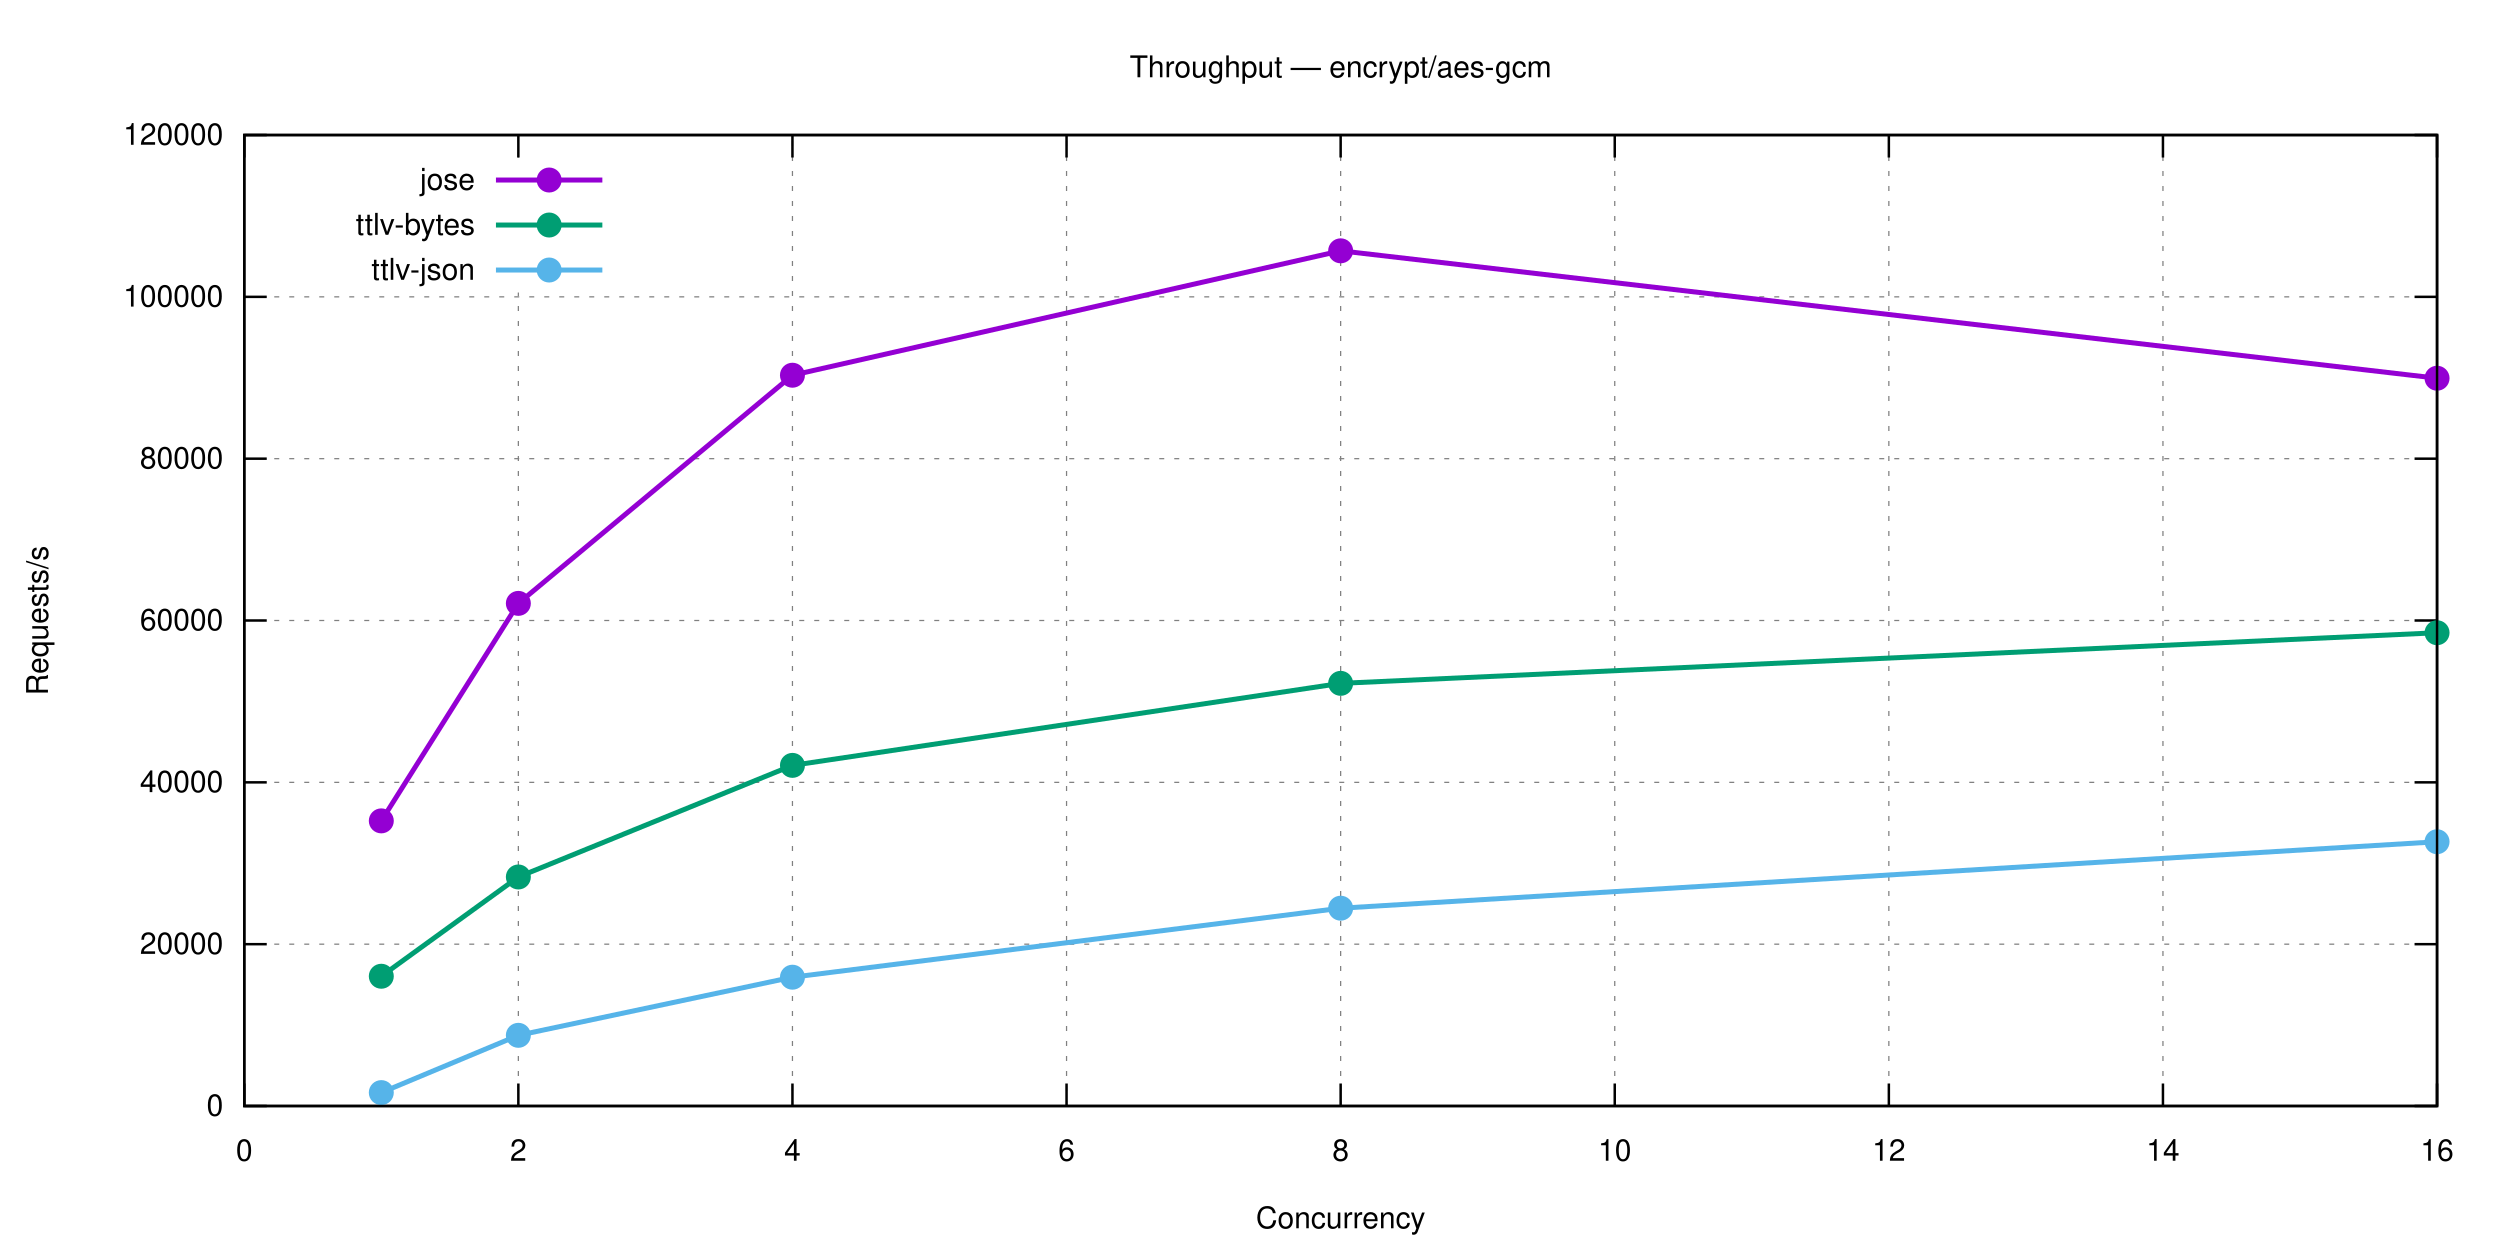
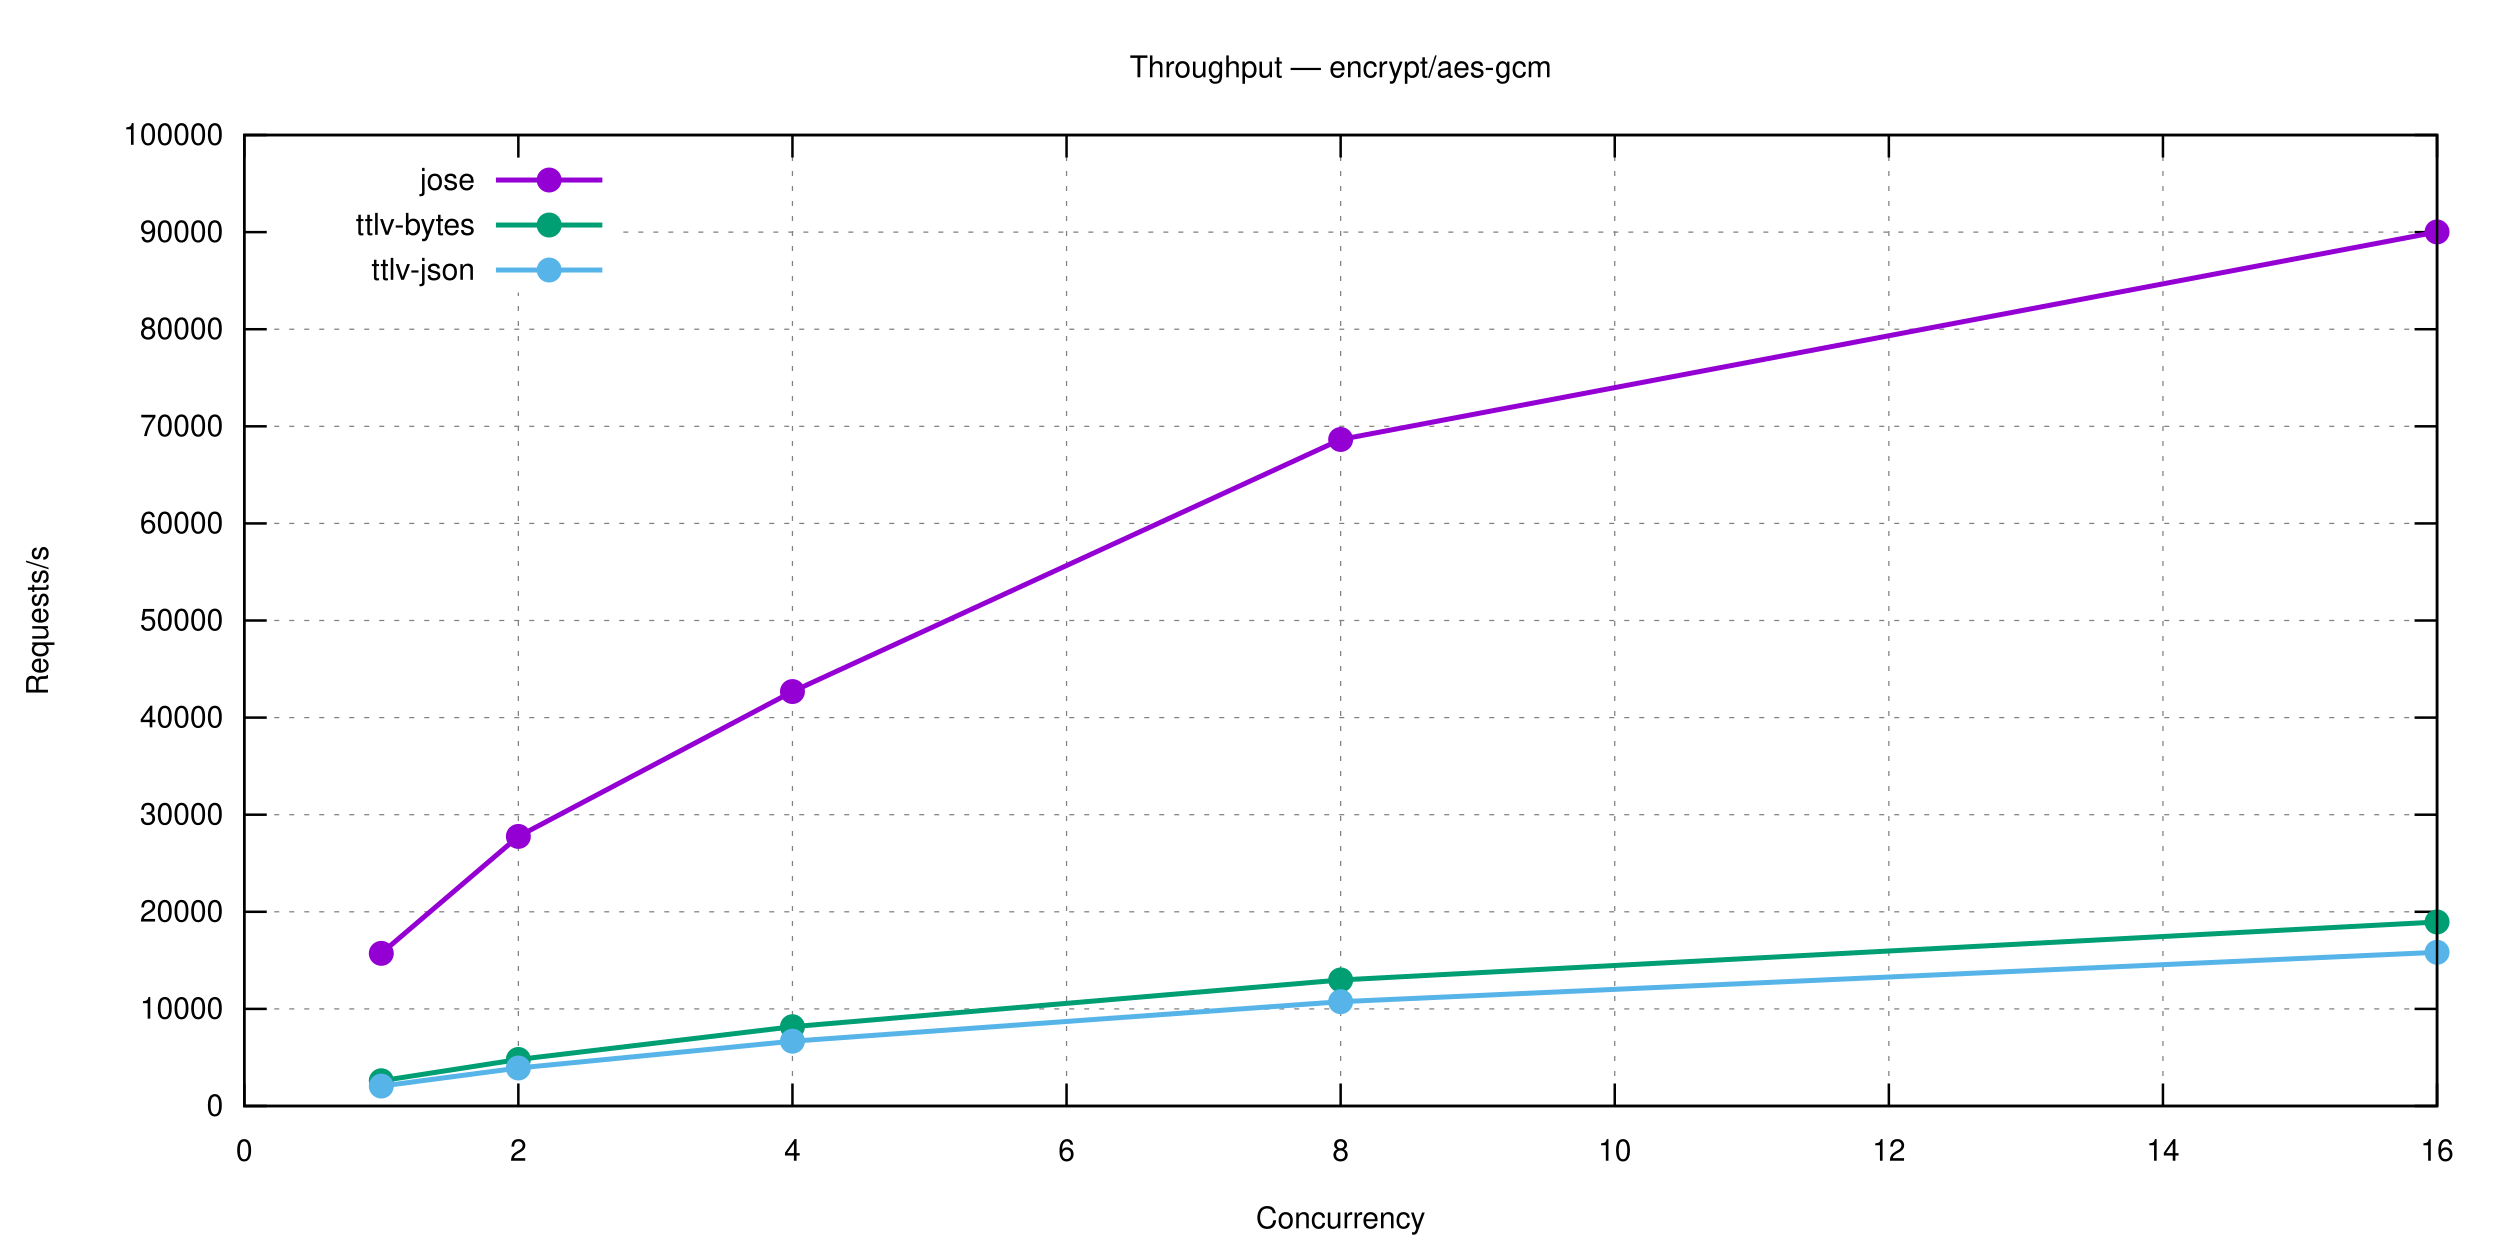
<svg xmlns="http://www.w3.org/2000/svg" xmlns:xlink="http://www.w3.org/1999/xlink" width="1000" height="500" viewBox="0 0 1000 500">
  <g id="gnuplot_canvas">
    <rect x="0" y="0" width="1000" height="500" fill="none" />
    <defs>
      <circle id="gpDot" r="0.5" stroke-width="0.5" stroke="currentColor" />
      <path id="gpPt0" stroke-width="0.222" stroke="currentColor" d="M-1,0 h2 M0,-1 v2" />
      <path id="gpPt1" stroke-width="0.222" stroke="currentColor" d="M-1,-1 L1,1 M1,-1 L-1,1" />
      <path id="gpPt2" stroke-width="0.222" stroke="currentColor" d="M-1,0 L1,0 M0,-1 L0,1 M-1,-1 L1,1 M-1,1 L1,-1" />
      <rect id="gpPt3" stroke-width="0.222" stroke="currentColor" x="-1" y="-1" width="2" height="2" />
      <rect id="gpPt4" stroke-width="0.222" stroke="currentColor" fill="currentColor" x="-1" y="-1" width="2" height="2" />
      <circle id="gpPt5" stroke-width="0.222" stroke="currentColor" cx="0" cy="0" r="1" />
      <use xlink:href="#gpPt5" id="gpPt6" fill="currentColor" stroke="none" />
      <path id="gpPt7" stroke-width="0.222" stroke="currentColor" d="M0,-1.33 L-1.33,0.67 L1.33,0.67 z" />
      <use xlink:href="#gpPt7" id="gpPt8" fill="currentColor" stroke="none" />
      <use xlink:href="#gpPt7" id="gpPt9" stroke="currentColor" transform="rotate(180)" />
      <use xlink:href="#gpPt9" id="gpPt10" fill="currentColor" stroke="none" />
      <use xlink:href="#gpPt3" id="gpPt11" stroke="currentColor" transform="rotate(45)" />
      <use xlink:href="#gpPt11" id="gpPt12" fill="currentColor" stroke="none" />
      <path id="gpPt13" stroke-width="0.222" stroke="currentColor" d="M0,1.330 L1.265,0.411 L0.782,-1.067 L-0.782,-1.076 L-1.265,0.411 z" />
      <use xlink:href="#gpPt13" id="gpPt14" fill="currentColor" stroke="none" />
      <filter id="textbox" filterUnits="objectBoundingBox" x="0" y="0" height="1" width="1">
        <feFlood flood-color="white" flood-opacity="1" result="bgnd" />
        <feComposite in="SourceGraphic" in2="bgnd" operator="atop" />
      </filter>
      <filter id="greybox" filterUnits="objectBoundingBox" x="0" y="0" height="1" width="1">
        <feFlood flood-color="lightgrey" flood-opacity="1" result="grey" />
        <feComposite in="SourceGraphic" in2="grey" operator="atop" />
      </filter>
    </defs>
    <g fill="none" color="white" stroke="currentColor" stroke-width="1.00" stroke-linecap="butt" stroke-linejoin="miter">
</g>
    <g fill="none" color="black" stroke="currentColor" stroke-width="1.00" stroke-linecap="butt" stroke-linejoin="miter">
</g>
    <g fill="none" color="black" stroke="black" stroke-width="0.50" stroke-linecap="butt" stroke-linejoin="miter">
</g>
    <g fill="none" color="gray" stroke="currentColor" stroke-width="0.50" stroke-linecap="butt" stroke-linejoin="miter">
      <path stroke="gray" stroke-dasharray="2,4" class="gridline" d="M97.70,442.40 L974.82,442.40  " />
    </g>
    <g fill="none" color="gray" stroke="gray" stroke-width="1.00" stroke-linecap="butt" stroke-linejoin="miter">
</g>
    <g fill="none" color="black" stroke="currentColor" stroke-width="1.00" stroke-linecap="butt" stroke-linejoin="miter">
      <path stroke="black" d="M97.70,442.40 L106.70,442.40 M974.82,442.40 L965.82,442.40  " />
      <g transform="translate(89.31,446.30)" stroke="none" fill="black" font-family="Helvetica" font-size="12.00" text-anchor="end">
        <text>
          <tspan font-family="Helvetica"> 0</tspan>
        </text>
      </g>
    </g>
    <g fill="none" color="black" stroke="currentColor" stroke-width="1.00" stroke-linecap="butt" stroke-linejoin="miter">
</g>
    <g fill="none" color="black" stroke="black" stroke-width="0.50" stroke-linecap="butt" stroke-linejoin="miter">
</g>
    <g fill="none" color="gray" stroke="currentColor" stroke-width="0.50" stroke-linecap="butt" stroke-linejoin="miter">
-       <path stroke="gray" stroke-dasharray="2,4" class="gridline" d="M97.70,377.67 L974.82,377.67  " />
-     </g>
-     <g fill="none" color="gray" stroke="gray" stroke-width="1.00" stroke-linecap="butt" stroke-linejoin="miter">
- </g>
-     <g fill="none" color="black" stroke="currentColor" stroke-width="1.00" stroke-linecap="butt" stroke-linejoin="miter">
-       <path stroke="black" d="M97.70,377.67 L106.70,377.67 M974.82,377.67 L965.82,377.67  " />
-       <g transform="translate(89.31,381.57)" stroke="none" fill="black" font-family="Helvetica" font-size="12.00" text-anchor="end">
+       <path stroke="gray" stroke-dasharray="2,4" class="gridline" d="M97.70,403.56 L974.82,403.56  " />
+     </g>
+     <g fill="none" color="gray" stroke="gray" stroke-width="1.00" stroke-linecap="butt" stroke-linejoin="miter">
+ </g>
+     <g fill="none" color="black" stroke="currentColor" stroke-width="1.00" stroke-linecap="butt" stroke-linejoin="miter">
+       <path stroke="black" d="M97.70,403.56 L106.70,403.56 M974.82,403.56 L965.82,403.56  " />
+       <g transform="translate(89.31,407.46)" stroke="none" fill="black" font-family="Helvetica" font-size="12.00" text-anchor="end">
+         <text>
+           <tspan font-family="Helvetica"> 10000</tspan>
+         </text>
+       </g>
+     </g>
+     <g fill="none" color="black" stroke="currentColor" stroke-width="1.00" stroke-linecap="butt" stroke-linejoin="miter">
+ </g>
+     <g fill="none" color="black" stroke="black" stroke-width="0.50" stroke-linecap="butt" stroke-linejoin="miter">
+ </g>
+     <g fill="none" color="gray" stroke="currentColor" stroke-width="0.50" stroke-linecap="butt" stroke-linejoin="miter">
+       <path stroke="gray" stroke-dasharray="2,4" class="gridline" d="M97.70,364.72 L974.82,364.72  " />
+     </g>
+     <g fill="none" color="gray" stroke="gray" stroke-width="1.00" stroke-linecap="butt" stroke-linejoin="miter">
+ </g>
+     <g fill="none" color="black" stroke="currentColor" stroke-width="1.00" stroke-linecap="butt" stroke-linejoin="miter">
+       <path stroke="black" d="M97.70,364.72 L106.70,364.72 M974.82,364.72 L965.82,364.72  " />
+       <g transform="translate(89.31,368.62)" stroke="none" fill="black" font-family="Helvetica" font-size="12.00" text-anchor="end">
        <text>
          <tspan font-family="Helvetica"> 20000</tspan>
        </text>
      </g>
    </g>
    <g fill="none" color="black" stroke="currentColor" stroke-width="1.00" stroke-linecap="butt" stroke-linejoin="miter">
</g>
    <g fill="none" color="black" stroke="black" stroke-width="0.50" stroke-linecap="butt" stroke-linejoin="miter">
</g>
    <g fill="none" color="gray" stroke="currentColor" stroke-width="0.50" stroke-linecap="butt" stroke-linejoin="miter">
-       <path stroke="gray" stroke-dasharray="2,4" class="gridline" d="M97.70,312.94 L974.82,312.94  " />
-     </g>
-     <g fill="none" color="gray" stroke="gray" stroke-width="1.00" stroke-linecap="butt" stroke-linejoin="miter">
- </g>
-     <g fill="none" color="black" stroke="currentColor" stroke-width="1.00" stroke-linecap="butt" stroke-linejoin="miter">
-       <path stroke="black" d="M97.70,312.94 L106.70,312.94 M974.82,312.94 L965.82,312.94  " />
-       <g transform="translate(89.31,316.84)" stroke="none" fill="black" font-family="Helvetica" font-size="12.00" text-anchor="end">
+       <path stroke="gray" stroke-dasharray="2,4" class="gridline" d="M97.70,325.88 L974.82,325.88  " />
+     </g>
+     <g fill="none" color="gray" stroke="gray" stroke-width="1.00" stroke-linecap="butt" stroke-linejoin="miter">
+ </g>
+     <g fill="none" color="black" stroke="currentColor" stroke-width="1.00" stroke-linecap="butt" stroke-linejoin="miter">
+       <path stroke="black" d="M97.70,325.88 L106.70,325.88 M974.82,325.88 L965.82,325.88  " />
+       <g transform="translate(89.31,329.78)" stroke="none" fill="black" font-family="Helvetica" font-size="12.00" text-anchor="end">
+         <text>
+           <tspan font-family="Helvetica"> 30000</tspan>
+         </text>
+       </g>
+     </g>
+     <g fill="none" color="black" stroke="currentColor" stroke-width="1.00" stroke-linecap="butt" stroke-linejoin="miter">
+ </g>
+     <g fill="none" color="black" stroke="black" stroke-width="0.50" stroke-linecap="butt" stroke-linejoin="miter">
+ </g>
+     <g fill="none" color="gray" stroke="currentColor" stroke-width="0.50" stroke-linecap="butt" stroke-linejoin="miter">
+       <path stroke="gray" stroke-dasharray="2,4" class="gridline" d="M97.70,287.04 L974.82,287.04  " />
+     </g>
+     <g fill="none" color="gray" stroke="gray" stroke-width="1.00" stroke-linecap="butt" stroke-linejoin="miter">
+ </g>
+     <g fill="none" color="black" stroke="currentColor" stroke-width="1.00" stroke-linecap="butt" stroke-linejoin="miter">
+       <path stroke="black" d="M97.70,287.04 L106.70,287.04 M974.82,287.04 L965.82,287.04  " />
+       <g transform="translate(89.31,290.94)" stroke="none" fill="black" font-family="Helvetica" font-size="12.00" text-anchor="end">
        <text>
          <tspan font-family="Helvetica"> 40000</tspan>
        </text>
      </g>
    </g>
    <g fill="none" color="black" stroke="currentColor" stroke-width="1.00" stroke-linecap="butt" stroke-linejoin="miter">
</g>
    <g fill="none" color="black" stroke="black" stroke-width="0.50" stroke-linecap="butt" stroke-linejoin="miter">
</g>
    <g fill="none" color="gray" stroke="currentColor" stroke-width="0.50" stroke-linecap="butt" stroke-linejoin="miter">
      <path stroke="gray" stroke-dasharray="2,4" class="gridline" d="M97.70,248.20 L974.82,248.20  " />
    </g>
    <g fill="none" color="gray" stroke="gray" stroke-width="1.00" stroke-linecap="butt" stroke-linejoin="miter">
</g>
    <g fill="none" color="black" stroke="currentColor" stroke-width="1.00" stroke-linecap="butt" stroke-linejoin="miter">
      <path stroke="black" d="M97.70,248.20 L106.70,248.20 M974.82,248.20 L965.82,248.20  " />
      <g transform="translate(89.31,252.10)" stroke="none" fill="black" font-family="Helvetica" font-size="12.00" text-anchor="end">
        <text>
+           <tspan font-family="Helvetica"> 50000</tspan>
+         </text>
+       </g>
+     </g>
+     <g fill="none" color="black" stroke="currentColor" stroke-width="1.00" stroke-linecap="butt" stroke-linejoin="miter">
+ </g>
+     <g fill="none" color="black" stroke="black" stroke-width="0.50" stroke-linecap="butt" stroke-linejoin="miter">
+ </g>
+     <g fill="none" color="gray" stroke="currentColor" stroke-width="0.50" stroke-linecap="butt" stroke-linejoin="miter">
+       <path stroke="gray" stroke-dasharray="2,4" class="gridline" d="M97.70,209.37 L974.82,209.37  " />
+     </g>
+     <g fill="none" color="gray" stroke="gray" stroke-width="1.00" stroke-linecap="butt" stroke-linejoin="miter">
+ </g>
+     <g fill="none" color="black" stroke="currentColor" stroke-width="1.00" stroke-linecap="butt" stroke-linejoin="miter">
+       <path stroke="black" d="M97.70,209.37 L106.70,209.37 M974.82,209.37 L965.82,209.37  " />
+       <g transform="translate(89.31,213.27)" stroke="none" fill="black" font-family="Helvetica" font-size="12.00" text-anchor="end">
+         <text>
          <tspan font-family="Helvetica"> 60000</tspan>
        </text>
      </g>
    </g>
    <g fill="none" color="black" stroke="currentColor" stroke-width="1.00" stroke-linecap="butt" stroke-linejoin="miter">
</g>
    <g fill="none" color="black" stroke="black" stroke-width="0.50" stroke-linecap="butt" stroke-linejoin="miter">
</g>
    <g fill="none" color="gray" stroke="currentColor" stroke-width="0.50" stroke-linecap="butt" stroke-linejoin="miter">
-       <path stroke="gray" stroke-dasharray="2,4" class="gridline" d="M97.70,183.47 L974.82,183.47  " />
-     </g>
-     <g fill="none" color="gray" stroke="gray" stroke-width="1.00" stroke-linecap="butt" stroke-linejoin="miter">
- </g>
-     <g fill="none" color="black" stroke="currentColor" stroke-width="1.00" stroke-linecap="butt" stroke-linejoin="miter">
-       <path stroke="black" d="M97.70,183.47 L106.70,183.47 M974.82,183.47 L965.82,183.47  " />
-       <g transform="translate(89.31,187.37)" stroke="none" fill="black" font-family="Helvetica" font-size="12.00" text-anchor="end">
+       <path stroke="gray" stroke-dasharray="2,4" class="gridline" d="M97.70,170.53 L974.82,170.53  " />
+     </g>
+     <g fill="none" color="gray" stroke="gray" stroke-width="1.00" stroke-linecap="butt" stroke-linejoin="miter">
+ </g>
+     <g fill="none" color="black" stroke="currentColor" stroke-width="1.00" stroke-linecap="butt" stroke-linejoin="miter">
+       <path stroke="black" d="M97.70,170.53 L106.70,170.53 M974.82,170.53 L965.82,170.53  " />
+       <g transform="translate(89.31,174.43)" stroke="none" fill="black" font-family="Helvetica" font-size="12.00" text-anchor="end">
+         <text>
+           <tspan font-family="Helvetica"> 70000</tspan>
+         </text>
+       </g>
+     </g>
+     <g fill="none" color="black" stroke="currentColor" stroke-width="1.00" stroke-linecap="butt" stroke-linejoin="miter">
+ </g>
+     <g fill="none" color="black" stroke="black" stroke-width="0.50" stroke-linecap="butt" stroke-linejoin="miter">
+ </g>
+     <g fill="none" color="gray" stroke="currentColor" stroke-width="0.50" stroke-linecap="butt" stroke-linejoin="miter">
+       <path stroke="gray" stroke-dasharray="2,4" class="gridline" d="M97.70,131.69 L974.82,131.69  " />
+     </g>
+     <g fill="none" color="gray" stroke="gray" stroke-width="1.00" stroke-linecap="butt" stroke-linejoin="miter">
+ </g>
+     <g fill="none" color="black" stroke="currentColor" stroke-width="1.00" stroke-linecap="butt" stroke-linejoin="miter">
+       <path stroke="black" d="M97.70,131.69 L106.70,131.69 M974.82,131.69 L965.82,131.69  " />
+       <g transform="translate(89.31,135.59)" stroke="none" fill="black" font-family="Helvetica" font-size="12.00" text-anchor="end">
        <text>
          <tspan font-family="Helvetica"> 80000</tspan>
        </text>
      </g>
    </g>
    <g fill="none" color="black" stroke="currentColor" stroke-width="1.00" stroke-linecap="butt" stroke-linejoin="miter">
</g>
    <g fill="none" color="black" stroke="black" stroke-width="0.50" stroke-linecap="butt" stroke-linejoin="miter">
</g>
    <g fill="none" color="gray" stroke="currentColor" stroke-width="0.50" stroke-linecap="butt" stroke-linejoin="miter">
-       <path stroke="gray" stroke-dasharray="2,4" class="gridline" d="M97.70,118.74 L974.82,118.74  " />
-     </g>
-     <g fill="none" color="gray" stroke="gray" stroke-width="1.00" stroke-linecap="butt" stroke-linejoin="miter">
- </g>
-     <g fill="none" color="black" stroke="currentColor" stroke-width="1.00" stroke-linecap="butt" stroke-linejoin="miter">
-       <path stroke="black" d="M97.70,118.74 L106.70,118.74 M974.82,118.74 L965.82,118.74  " />
-       <g transform="translate(89.31,122.64)" stroke="none" fill="black" font-family="Helvetica" font-size="12.00" text-anchor="end">
-         <text>
-           <tspan font-family="Helvetica"> 100000</tspan>
+       <path stroke="gray" stroke-dasharray="2,4" class="gridline" d="M97.70,92.85 L106.09,92.85 M249.33,92.85 L974.82,92.85  " />
+     </g>
+     <g fill="none" color="gray" stroke="gray" stroke-width="1.00" stroke-linecap="butt" stroke-linejoin="miter">
+ </g>
+     <g fill="none" color="black" stroke="currentColor" stroke-width="1.00" stroke-linecap="butt" stroke-linejoin="miter">
+       <path stroke="black" d="M97.70,92.85 L106.70,92.85 M974.82,92.85 L965.82,92.85  " />
+       <g transform="translate(89.31,96.75)" stroke="none" fill="black" font-family="Helvetica" font-size="12.00" text-anchor="end">
+         <text>
+           <tspan font-family="Helvetica"> 90000</tspan>
        </text>
      </g>
    </g>
    <g fill="none" color="black" stroke="currentColor" stroke-width="1.00" stroke-linecap="butt" stroke-linejoin="miter">
</g>
    <g fill="none" color="black" stroke="black" stroke-width="0.50" stroke-linecap="butt" stroke-linejoin="miter">
</g>
    <g fill="none" color="gray" stroke="currentColor" stroke-width="0.50" stroke-linecap="butt" stroke-linejoin="miter">
      <path stroke="gray" stroke-dasharray="2,4" class="gridline" d="M97.70,54.01 L974.82,54.01  " />
    </g>
    <g fill="none" color="gray" stroke="gray" stroke-width="1.00" stroke-linecap="butt" stroke-linejoin="miter">
</g>
    <g fill="none" color="black" stroke="currentColor" stroke-width="1.00" stroke-linecap="butt" stroke-linejoin="miter">
      <path stroke="black" d="M97.70,54.01 L106.70,54.01 M974.82,54.01 L965.82,54.01  " />
      <g transform="translate(89.31,57.91)" stroke="none" fill="black" font-family="Helvetica" font-size="12.00" text-anchor="end">
        <text>
-           <tspan font-family="Helvetica"> 120000</tspan>
+           <tspan font-family="Helvetica"> 100000</tspan>
        </text>
      </g>
    </g>
    <g fill="none" color="black" stroke="currentColor" stroke-width="1.00" stroke-linecap="butt" stroke-linejoin="miter">
</g>
    <g fill="none" color="black" stroke="black" stroke-width="0.50" stroke-linecap="butt" stroke-linejoin="miter">
</g>
    <g fill="none" color="gray" stroke="currentColor" stroke-width="0.50" stroke-linecap="butt" stroke-linejoin="miter">
      <path stroke="gray" stroke-dasharray="2,4" class="gridline" d="M97.70,442.40 L97.70,54.01  " />
    </g>
    <g fill="none" color="gray" stroke="gray" stroke-width="1.00" stroke-linecap="butt" stroke-linejoin="miter">
</g>
    <g fill="none" color="black" stroke="currentColor" stroke-width="1.00" stroke-linecap="butt" stroke-linejoin="miter">
      <path stroke="black" d="M97.70,442.40 L97.70,433.40 M97.70,54.01 L97.70,63.01  " />
      <g transform="translate(97.70,464.30)" stroke="none" fill="black" font-family="Helvetica" font-size="12.00" text-anchor="middle">
        <text>
          <tspan font-family="Helvetica"> 0</tspan>
        </text>
      </g>
    </g>
    <g fill="none" color="black" stroke="currentColor" stroke-width="1.00" stroke-linecap="butt" stroke-linejoin="miter">
</g>
    <g fill="none" color="black" stroke="black" stroke-width="0.50" stroke-linecap="butt" stroke-linejoin="miter">
</g>
    <g fill="none" color="gray" stroke="currentColor" stroke-width="0.50" stroke-linecap="butt" stroke-linejoin="miter">
      <path stroke="gray" stroke-dasharray="2,4" class="gridline" d="M207.34,442.40 L207.34,117.01 M207.34,63.01 L207.34,54.01  " />
    </g>
    <g fill="none" color="gray" stroke="gray" stroke-width="1.00" stroke-linecap="butt" stroke-linejoin="miter">
</g>
    <g fill="none" color="black" stroke="currentColor" stroke-width="1.00" stroke-linecap="butt" stroke-linejoin="miter">
      <path stroke="black" d="M207.34,442.40 L207.34,433.40 M207.34,54.01 L207.34,63.01  " />
      <g transform="translate(207.34,464.30)" stroke="none" fill="black" font-family="Helvetica" font-size="12.00" text-anchor="middle">
        <text>
          <tspan font-family="Helvetica"> 2</tspan>
        </text>
      </g>
    </g>
    <g fill="none" color="black" stroke="currentColor" stroke-width="1.00" stroke-linecap="butt" stroke-linejoin="miter">
</g>
    <g fill="none" color="black" stroke="black" stroke-width="0.50" stroke-linecap="butt" stroke-linejoin="miter">
</g>
    <g fill="none" color="gray" stroke="currentColor" stroke-width="0.50" stroke-linecap="butt" stroke-linejoin="miter">
      <path stroke="gray" stroke-dasharray="2,4" class="gridline" d="M316.98,442.40 L316.98,54.01  " />
    </g>
    <g fill="none" color="gray" stroke="gray" stroke-width="1.00" stroke-linecap="butt" stroke-linejoin="miter">
</g>
    <g fill="none" color="black" stroke="currentColor" stroke-width="1.00" stroke-linecap="butt" stroke-linejoin="miter">
      <path stroke="black" d="M316.98,442.40 L316.98,433.40 M316.98,54.01 L316.98,63.01  " />
      <g transform="translate(316.98,464.30)" stroke="none" fill="black" font-family="Helvetica" font-size="12.00" text-anchor="middle">
        <text>
          <tspan font-family="Helvetica"> 4</tspan>
        </text>
      </g>
    </g>
    <g fill="none" color="black" stroke="currentColor" stroke-width="1.00" stroke-linecap="butt" stroke-linejoin="miter">
</g>
    <g fill="none" color="black" stroke="black" stroke-width="0.50" stroke-linecap="butt" stroke-linejoin="miter">
</g>
    <g fill="none" color="gray" stroke="currentColor" stroke-width="0.50" stroke-linecap="butt" stroke-linejoin="miter">
      <path stroke="gray" stroke-dasharray="2,4" class="gridline" d="M426.62,442.40 L426.62,54.01  " />
    </g>
    <g fill="none" color="gray" stroke="gray" stroke-width="1.00" stroke-linecap="butt" stroke-linejoin="miter">
</g>
    <g fill="none" color="black" stroke="currentColor" stroke-width="1.00" stroke-linecap="butt" stroke-linejoin="miter">
      <path stroke="black" d="M426.62,442.40 L426.62,433.40 M426.62,54.01 L426.62,63.01  " />
      <g transform="translate(426.62,464.30)" stroke="none" fill="black" font-family="Helvetica" font-size="12.00" text-anchor="middle">
        <text>
          <tspan font-family="Helvetica"> 6</tspan>
        </text>
      </g>
    </g>
    <g fill="none" color="black" stroke="currentColor" stroke-width="1.00" stroke-linecap="butt" stroke-linejoin="miter">
</g>
    <g fill="none" color="black" stroke="black" stroke-width="0.50" stroke-linecap="butt" stroke-linejoin="miter">
</g>
    <g fill="none" color="gray" stroke="currentColor" stroke-width="0.50" stroke-linecap="butt" stroke-linejoin="miter">
      <path stroke="gray" stroke-dasharray="2,4" class="gridline" d="M536.26,442.40 L536.26,54.01  " />
    </g>
    <g fill="none" color="gray" stroke="gray" stroke-width="1.00" stroke-linecap="butt" stroke-linejoin="miter">
</g>
    <g fill="none" color="black" stroke="currentColor" stroke-width="1.00" stroke-linecap="butt" stroke-linejoin="miter">
      <path stroke="black" d="M536.26,442.40 L536.26,433.40 M536.26,54.01 L536.26,63.01  " />
      <g transform="translate(536.26,464.30)" stroke="none" fill="black" font-family="Helvetica" font-size="12.00" text-anchor="middle">
        <text>
          <tspan font-family="Helvetica"> 8</tspan>
        </text>
      </g>
    </g>
    <g fill="none" color="black" stroke="currentColor" stroke-width="1.00" stroke-linecap="butt" stroke-linejoin="miter">
</g>
    <g fill="none" color="black" stroke="black" stroke-width="0.50" stroke-linecap="butt" stroke-linejoin="miter">
</g>
    <g fill="none" color="gray" stroke="currentColor" stroke-width="0.50" stroke-linecap="butt" stroke-linejoin="miter">
      <path stroke="gray" stroke-dasharray="2,4" class="gridline" d="M645.90,442.40 L645.90,54.01  " />
    </g>
    <g fill="none" color="gray" stroke="gray" stroke-width="1.00" stroke-linecap="butt" stroke-linejoin="miter">
</g>
    <g fill="none" color="black" stroke="currentColor" stroke-width="1.00" stroke-linecap="butt" stroke-linejoin="miter">
      <path stroke="black" d="M645.90,442.40 L645.90,433.40 M645.90,54.01 L645.90,63.01  " />
      <g transform="translate(645.90,464.30)" stroke="none" fill="black" font-family="Helvetica" font-size="12.00" text-anchor="middle">
        <text>
          <tspan font-family="Helvetica"> 10</tspan>
        </text>
      </g>
    </g>
    <g fill="none" color="black" stroke="currentColor" stroke-width="1.00" stroke-linecap="butt" stroke-linejoin="miter">
</g>
    <g fill="none" color="black" stroke="black" stroke-width="0.50" stroke-linecap="butt" stroke-linejoin="miter">
</g>
    <g fill="none" color="gray" stroke="currentColor" stroke-width="0.50" stroke-linecap="butt" stroke-linejoin="miter">
      <path stroke="gray" stroke-dasharray="2,4" class="gridline" d="M755.54,442.40 L755.54,54.01  " />
    </g>
    <g fill="none" color="gray" stroke="gray" stroke-width="1.00" stroke-linecap="butt" stroke-linejoin="miter">
</g>
    <g fill="none" color="black" stroke="currentColor" stroke-width="1.00" stroke-linecap="butt" stroke-linejoin="miter">
      <path stroke="black" d="M755.54,442.40 L755.54,433.40 M755.54,54.01 L755.54,63.01  " />
      <g transform="translate(755.54,464.30)" stroke="none" fill="black" font-family="Helvetica" font-size="12.00" text-anchor="middle">
        <text>
          <tspan font-family="Helvetica"> 12</tspan>
        </text>
      </g>
    </g>
    <g fill="none" color="black" stroke="currentColor" stroke-width="1.00" stroke-linecap="butt" stroke-linejoin="miter">
</g>
    <g fill="none" color="black" stroke="black" stroke-width="0.50" stroke-linecap="butt" stroke-linejoin="miter">
</g>
    <g fill="none" color="gray" stroke="currentColor" stroke-width="0.50" stroke-linecap="butt" stroke-linejoin="miter">
      <path stroke="gray" stroke-dasharray="2,4" class="gridline" d="M865.18,442.40 L865.18,54.01  " />
    </g>
    <g fill="none" color="gray" stroke="gray" stroke-width="1.00" stroke-linecap="butt" stroke-linejoin="miter">
</g>
    <g fill="none" color="black" stroke="currentColor" stroke-width="1.00" stroke-linecap="butt" stroke-linejoin="miter">
      <path stroke="black" d="M865.18,442.40 L865.18,433.40 M865.18,54.01 L865.18,63.01  " />
      <g transform="translate(865.18,464.30)" stroke="none" fill="black" font-family="Helvetica" font-size="12.00" text-anchor="middle">
        <text>
          <tspan font-family="Helvetica"> 14</tspan>
        </text>
      </g>
    </g>
    <g fill="none" color="black" stroke="currentColor" stroke-width="1.00" stroke-linecap="butt" stroke-linejoin="miter">
</g>
    <g fill="none" color="black" stroke="black" stroke-width="0.50" stroke-linecap="butt" stroke-linejoin="miter">
</g>
    <g fill="none" color="gray" stroke="currentColor" stroke-width="0.50" stroke-linecap="butt" stroke-linejoin="miter">
      <path stroke="gray" stroke-dasharray="2,4" class="gridline" d="M974.82,442.40 L974.82,54.01  " />
    </g>
    <g fill="none" color="gray" stroke="gray" stroke-width="1.00" stroke-linecap="butt" stroke-linejoin="miter">
</g>
    <g fill="none" color="black" stroke="currentColor" stroke-width="1.00" stroke-linecap="butt" stroke-linejoin="miter">
      <path stroke="black" d="M974.82,442.40 L974.82,433.40 M974.82,54.01 L974.82,63.01  " />
      <g transform="translate(974.82,464.30)" stroke="none" fill="black" font-family="Helvetica" font-size="12.00" text-anchor="middle">
        <text>
          <tspan font-family="Helvetica"> 16</tspan>
        </text>
      </g>
    </g>
    <g fill="none" color="black" stroke="currentColor" stroke-width="1.00" stroke-linecap="butt" stroke-linejoin="miter">
</g>
    <g fill="none" color="black" stroke="currentColor" stroke-width="1.00" stroke-linecap="butt" stroke-linejoin="miter">
      <path stroke="black" d="M97.70,54.01 L97.70,442.40 L974.82,442.40 L974.82,54.01 L97.70,54.01 Z  " />
    </g>
    <g fill="none" color="black" stroke="currentColor" stroke-width="1.00" stroke-linecap="butt" stroke-linejoin="miter">
</g>
    <g id="gnuplot_plot_1">
      <g fill="none" color="white" stroke="black" stroke-width="2.00" stroke-linecap="butt" stroke-linejoin="miter">
</g>
      <g fill="none" color="black" stroke="currentColor" stroke-width="2.00" stroke-linecap="butt" stroke-linejoin="miter">
        <g transform="translate(189.99,75.91)" stroke="none" fill="black" font-family="Helvetica" font-size="12.00" text-anchor="end">
          <text>
            <tspan font-family="Helvetica">jose</tspan>
          </text>
        </g>
      </g>
      <g fill="none" color="black" stroke="currentColor" stroke-width="2.00" stroke-linecap="butt" stroke-linejoin="miter">
-         <path stroke="rgb(148,   0, 211)" d="M198.38,72.01 L240.94,72.01 M152.52,328.35 L207.34,241.35 L316.98,150.09 L536.26,100.33 L974.82,151.29  " />
-         <use xlink:href="#gpPt6" transform="translate(152.52,328.35) scale(4.50)" color="rgb(148,   0, 211)" />
-         <use xlink:href="#gpPt6" transform="translate(207.34,241.35) scale(4.50)" color="rgb(148,   0, 211)" />
-         <use xlink:href="#gpPt6" transform="translate(316.98,150.09) scale(4.50)" color="rgb(148,   0, 211)" />
-         <use xlink:href="#gpPt6" transform="translate(536.26,100.33) scale(4.50)" color="rgb(148,   0, 211)" />
-         <use xlink:href="#gpPt6" transform="translate(974.82,151.29) scale(4.50)" color="rgb(148,   0, 211)" />
+         <path stroke="rgb(148,   0, 211)" d="M198.38,72.01 L240.94,72.01 M152.52,381.34 L207.34,334.57 L316.98,276.62 L536.26,175.79 L974.82,92.78  " />
+         <use xlink:href="#gpPt6" transform="translate(152.52,381.34) scale(4.50)" color="rgb(148,   0, 211)" />
+         <use xlink:href="#gpPt6" transform="translate(207.34,334.57) scale(4.50)" color="rgb(148,   0, 211)" />
+         <use xlink:href="#gpPt6" transform="translate(316.98,276.62) scale(4.50)" color="rgb(148,   0, 211)" />
+         <use xlink:href="#gpPt6" transform="translate(536.26,175.79) scale(4.50)" color="rgb(148,   0, 211)" />
+         <use xlink:href="#gpPt6" transform="translate(974.82,92.78) scale(4.50)" color="rgb(148,   0, 211)" />
        <use xlink:href="#gpPt6" transform="translate(219.66,72.01) scale(4.50)" color="rgb(148,   0, 211)" />
      </g>
    </g>
    <g id="gnuplot_plot_2">
      <g fill="none" color="black" stroke="currentColor" stroke-width="2.00" stroke-linecap="butt" stroke-linejoin="miter">
        <g transform="translate(189.99,93.91)" stroke="none" fill="black" font-family="Helvetica" font-size="12.00" text-anchor="end">
          <text>
            <tspan font-family="Helvetica">ttlv-bytes</tspan>
          </text>
        </g>
      </g>
      <g fill="none" color="black" stroke="currentColor" stroke-width="2.00" stroke-linecap="butt" stroke-linejoin="miter">
-         <path stroke="rgb(  0, 158, 115)" d="M198.38,90.01 L240.94,90.01 M152.52,390.50 L207.34,350.79 L316.98,306.15 L536.26,273.34 L974.82,253.09  " />
-         <use xlink:href="#gpPt6" transform="translate(152.52,390.50) scale(4.50)" color="rgb(  0, 158, 115)" />
-         <use xlink:href="#gpPt6" transform="translate(207.34,350.79) scale(4.50)" color="rgb(  0, 158, 115)" />
-         <use xlink:href="#gpPt6" transform="translate(316.98,306.15) scale(4.50)" color="rgb(  0, 158, 115)" />
-         <use xlink:href="#gpPt6" transform="translate(536.26,273.34) scale(4.50)" color="rgb(  0, 158, 115)" />
-         <use xlink:href="#gpPt6" transform="translate(974.82,253.09) scale(4.50)" color="rgb(  0, 158, 115)" />
+         <path stroke="rgb(  0, 158, 115)" d="M198.38,90.01 L240.94,90.01 M152.52,432.30 L207.34,423.78 L316.98,410.68 L536.26,391.98 L974.82,368.79  " />
+         <use xlink:href="#gpPt6" transform="translate(152.52,432.30) scale(4.50)" color="rgb(  0, 158, 115)" />
+         <use xlink:href="#gpPt6" transform="translate(207.34,423.78) scale(4.50)" color="rgb(  0, 158, 115)" />
+         <use xlink:href="#gpPt6" transform="translate(316.98,410.68) scale(4.50)" color="rgb(  0, 158, 115)" />
+         <use xlink:href="#gpPt6" transform="translate(536.26,391.98) scale(4.50)" color="rgb(  0, 158, 115)" />
+         <use xlink:href="#gpPt6" transform="translate(974.82,368.79) scale(4.50)" color="rgb(  0, 158, 115)" />
        <use xlink:href="#gpPt6" transform="translate(219.66,90.01) scale(4.50)" color="rgb(  0, 158, 115)" />
      </g>
    </g>
    <g id="gnuplot_plot_3">
      <g fill="none" color="black" stroke="currentColor" stroke-width="2.00" stroke-linecap="butt" stroke-linejoin="miter">
        <g transform="translate(189.99,111.91)" stroke="none" fill="black" font-family="Helvetica" font-size="12.00" text-anchor="end">
          <text>
            <tspan font-family="Helvetica">ttlv-json</tspan>
          </text>
        </g>
      </g>
      <g fill="none" color="black" stroke="currentColor" stroke-width="2.00" stroke-linecap="butt" stroke-linejoin="miter">
-         <path stroke="rgb( 86, 180, 233)" d="M198.38,108.01 L240.94,108.01 M152.52,437.04 L207.34,414.13 L316.98,390.88 L536.26,363.28 L974.82,336.69  " />
-         <use xlink:href="#gpPt6" transform="translate(152.52,437.04) scale(4.50)" color="rgb( 86, 180, 233)" />
-         <use xlink:href="#gpPt6" transform="translate(207.34,414.13) scale(4.50)" color="rgb( 86, 180, 233)" />
-         <use xlink:href="#gpPt6" transform="translate(316.98,390.88) scale(4.50)" color="rgb( 86, 180, 233)" />
-         <use xlink:href="#gpPt6" transform="translate(536.26,363.28) scale(4.50)" color="rgb( 86, 180, 233)" />
-         <use xlink:href="#gpPt6" transform="translate(974.82,336.69) scale(4.50)" color="rgb( 86, 180, 233)" />
+         <path stroke="rgb( 86, 180, 233)" d="M198.38,108.01 L240.94,108.01 M152.52,434.43 L207.34,427.20 L316.98,416.47 L536.26,400.67 L974.82,380.91  " />
+         <use xlink:href="#gpPt6" transform="translate(152.52,434.43) scale(4.50)" color="rgb( 86, 180, 233)" />
+         <use xlink:href="#gpPt6" transform="translate(207.34,427.20) scale(4.50)" color="rgb( 86, 180, 233)" />
+         <use xlink:href="#gpPt6" transform="translate(316.98,416.47) scale(4.50)" color="rgb( 86, 180, 233)" />
+         <use xlink:href="#gpPt6" transform="translate(536.26,400.67) scale(4.50)" color="rgb( 86, 180, 233)" />
+         <use xlink:href="#gpPt6" transform="translate(974.82,380.91) scale(4.50)" color="rgb( 86, 180, 233)" />
        <use xlink:href="#gpPt6" transform="translate(219.66,108.01) scale(4.50)" color="rgb( 86, 180, 233)" />
      </g>
    </g>
    <g fill="none" color="black" stroke="currentColor" stroke-width="2.00" stroke-linecap="butt" stroke-linejoin="miter">
</g>
    <g fill="none" color="black" stroke="black" stroke-width="1.00" stroke-linecap="butt" stroke-linejoin="miter">
</g>
    <g fill="none" color="black" stroke="currentColor" stroke-width="1.00" stroke-linecap="butt" stroke-linejoin="miter">
      <path stroke="black" d="M97.70,54.01 L97.70,442.40 L974.82,442.40 L974.82,54.01 L97.70,54.01 Z  " />
      <g transform="translate(19.18,248.21) rotate(270.00)" stroke="none" fill="black" font-family="Helvetica" font-size="12.00" text-anchor="middle">
        <text>
          <tspan font-family="Helvetica">Requests/s</tspan>
        </text>
      </g>
    </g>
    <g fill="none" color="black" stroke="currentColor" stroke-width="1.00" stroke-linecap="butt" stroke-linejoin="miter">
      <g transform="translate(536.26,491.30)" stroke="none" fill="black" font-family="Helvetica" font-size="12.00" text-anchor="middle">
        <text>
          <tspan font-family="Helvetica">Concurrency</tspan>
        </text>
      </g>
    </g>
    <g fill="none" color="black" stroke="currentColor" stroke-width="1.00" stroke-linecap="butt" stroke-linejoin="miter">
</g>
    <g fill="none" color="black" stroke="currentColor" stroke-width="1.00" stroke-linecap="butt" stroke-linejoin="miter">
      <g transform="translate(536.26,30.91)" stroke="none" fill="black" font-family="Helvetica" font-size="12.00" text-anchor="middle">
        <text>
          <tspan font-family="Helvetica">Throughput — encrypt/aes-gcm</tspan>
        </text>
      </g>
    </g>
    <g fill="none" color="black" stroke="currentColor" stroke-width="1.00" stroke-linecap="butt" stroke-linejoin="miter">
</g>
  </g>
</svg>
